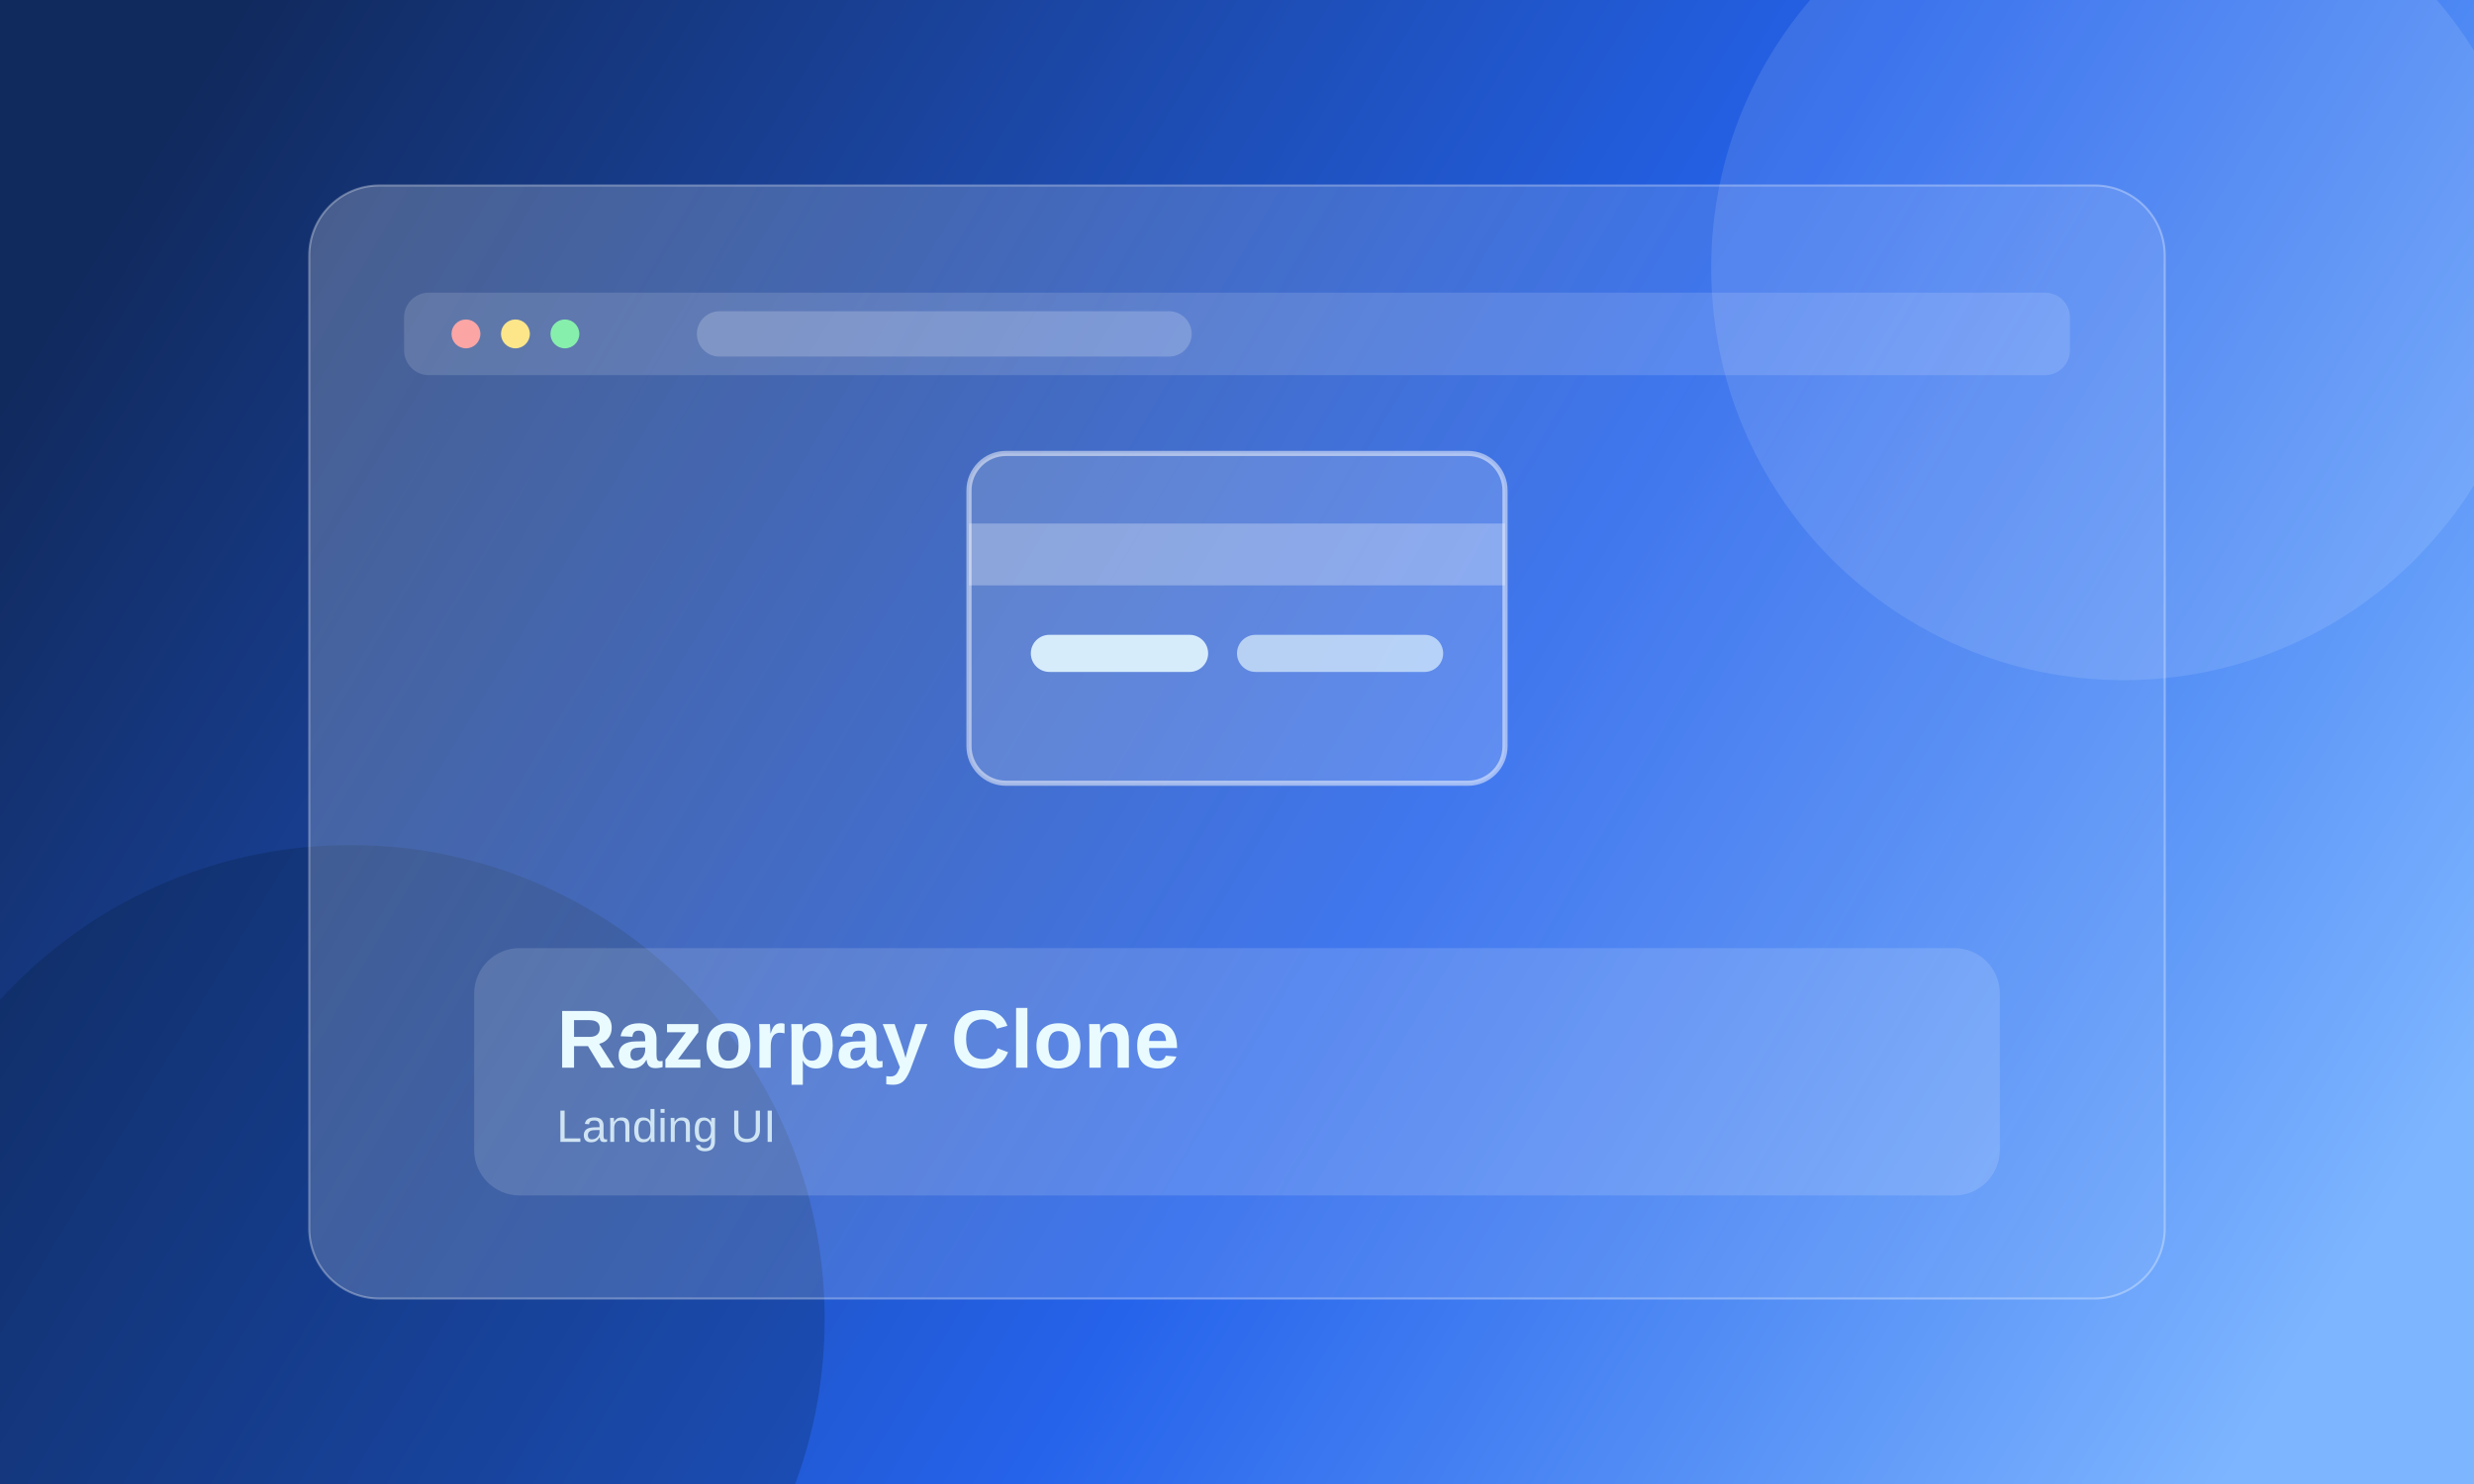
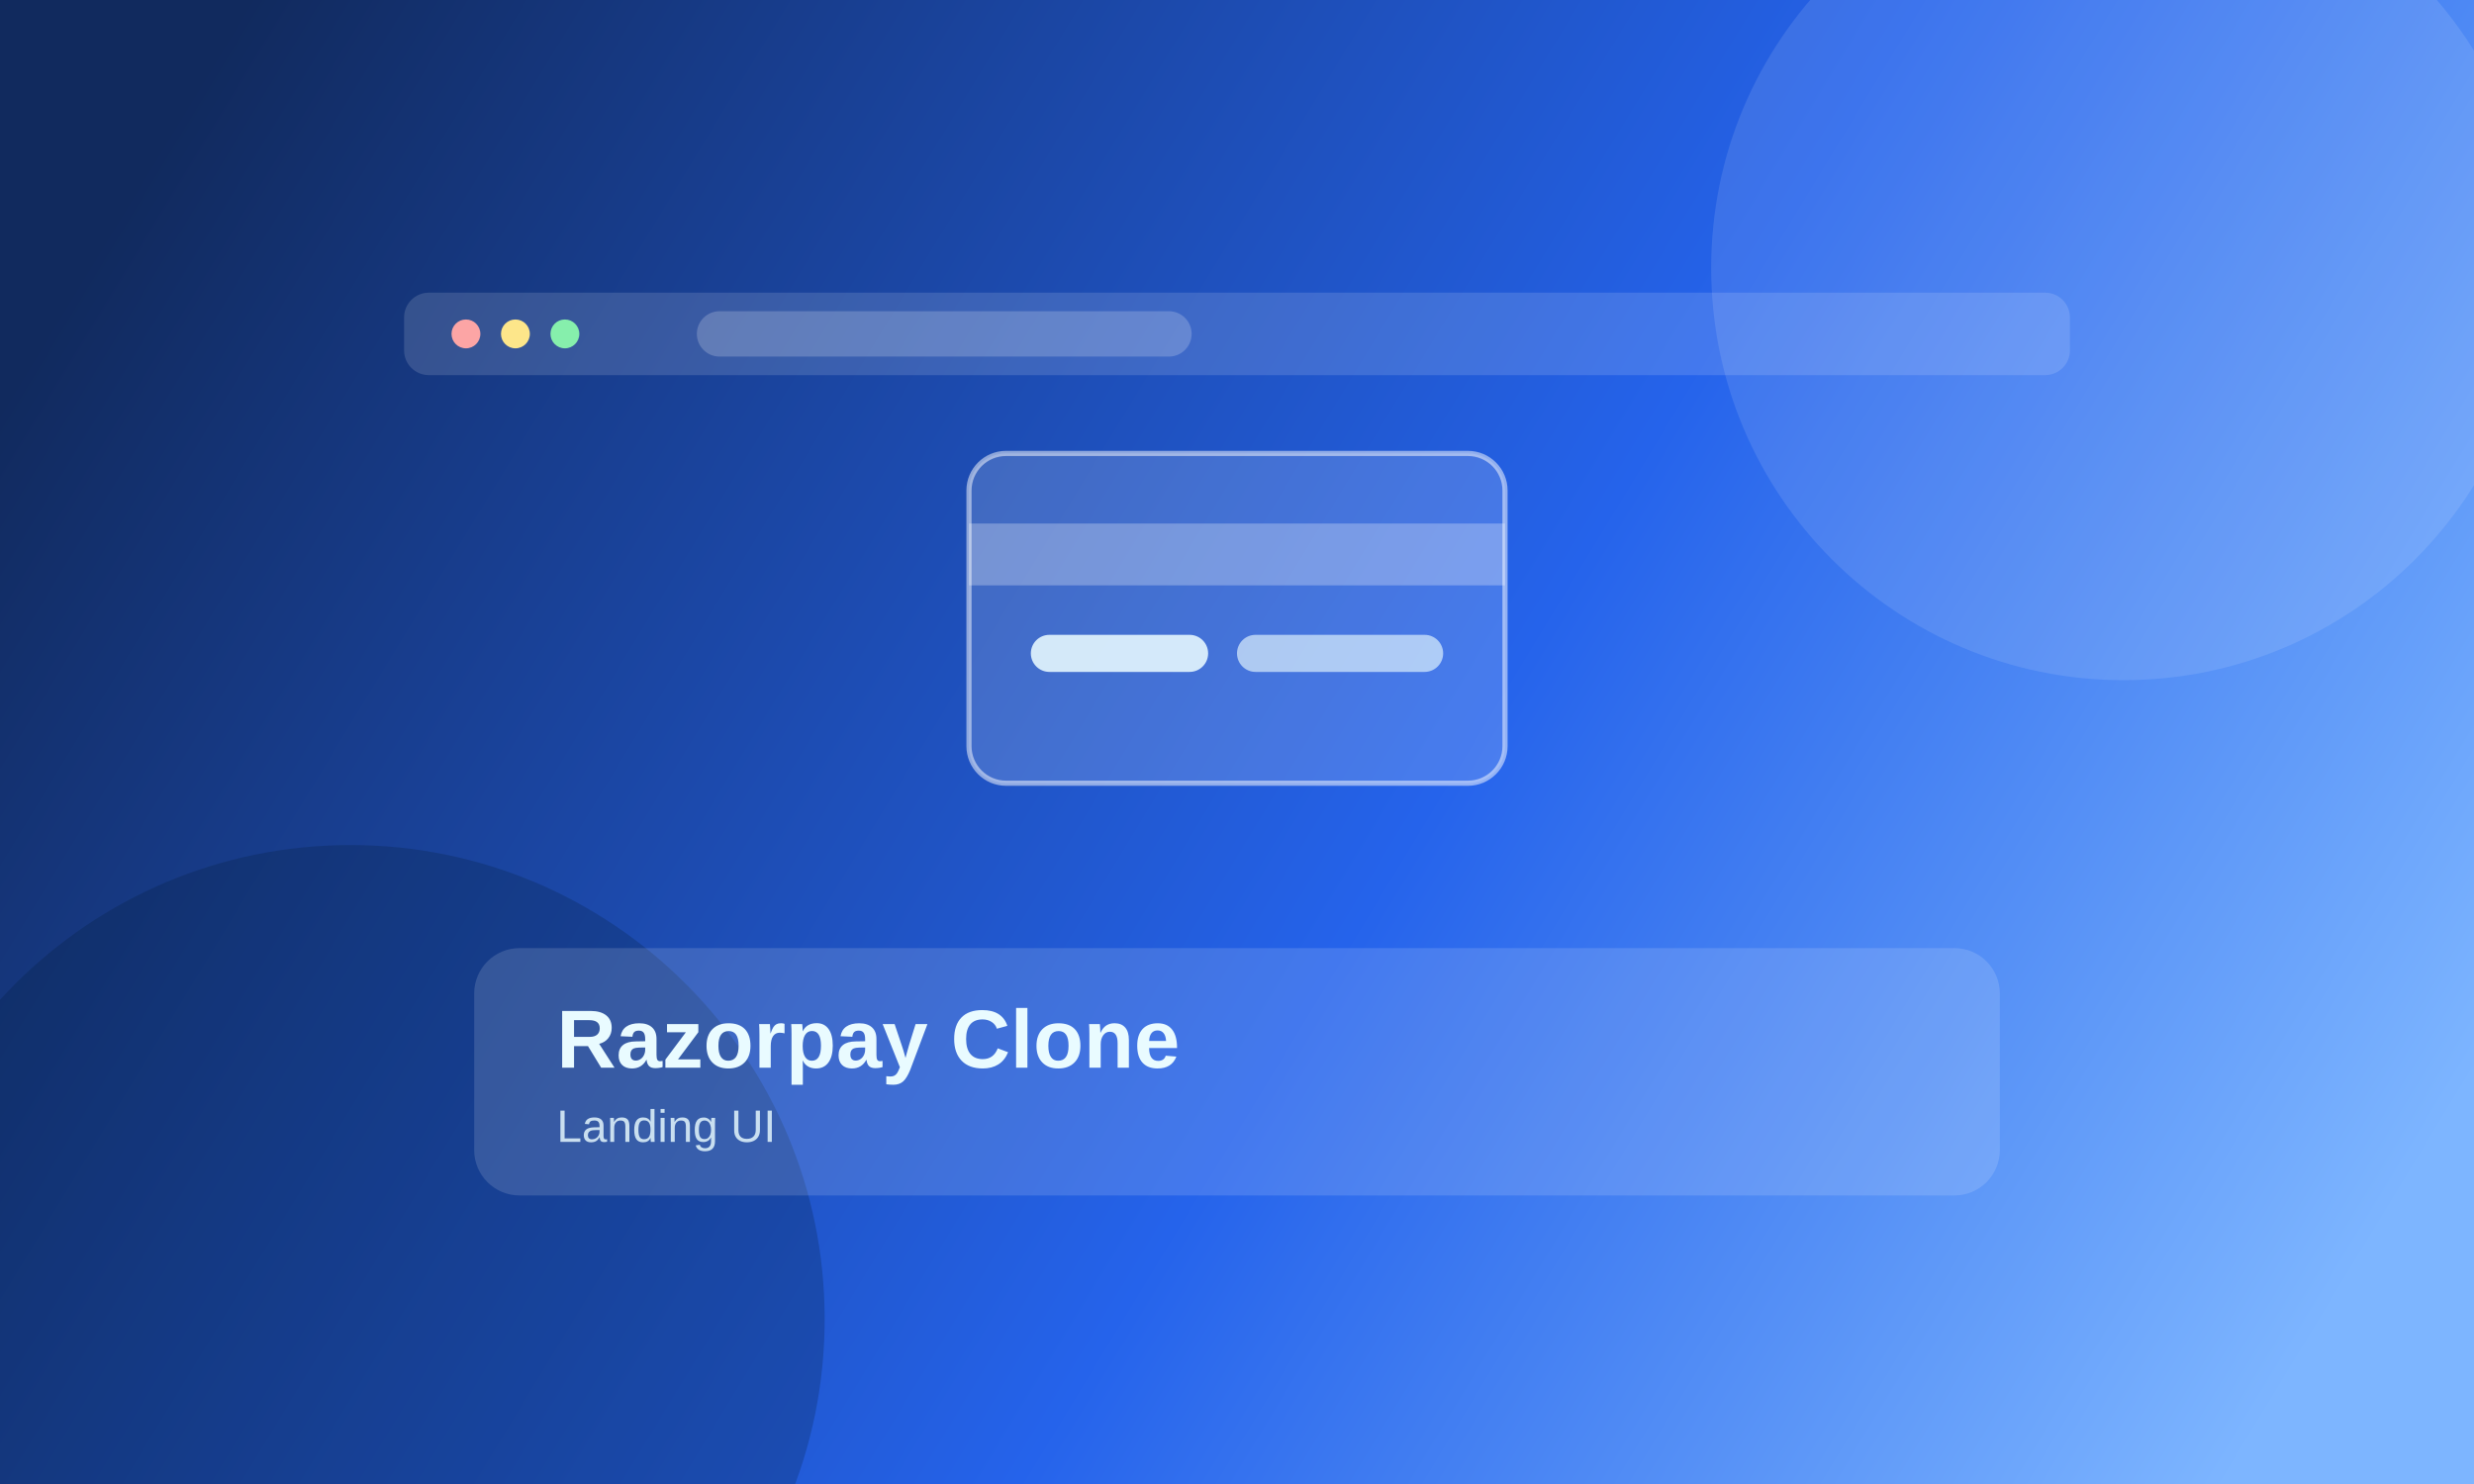
<svg xmlns="http://www.w3.org/2000/svg" width="1200" height="720" viewBox="0 0 1200 720" fill="none" role="img" aria-labelledby="title desc">
  <defs>
    <linearGradient id="bg" x1="90" y1="50" x2="1110" y2="670" gradientUnits="userSpaceOnUse">
      <stop stop-color="#112A5E" />
      <stop offset="0.58" stop-color="#2563EB" />
      <stop offset="1" stop-color="#7DB5FF" />
    </linearGradient>
    <linearGradient id="glass" x1="170" y1="110" x2="1030" y2="610" gradientUnits="userSpaceOnUse">
      <stop stop-color="white" stop-opacity="0.22" />
      <stop offset="1" stop-color="white" stop-opacity="0.06" />
    </linearGradient>
  </defs>
  <rect width="1200" height="720" fill="url(#bg)" />
  <circle cx="1030" cy="130" r="200" fill="white" fill-opacity="0.11" />
  <circle cx="170" cy="640" r="230" fill="#011A30" fill-opacity="0.22" />
-   <rect x="150" y="90" width="900" height="540" rx="34" fill="url(#glass)" stroke="rgba(255,255,255,0.32)" />
  <rect x="196" y="142" width="808" height="40" rx="12" fill="rgba(255,255,255,0.14)" />
  <circle cx="226" cy="162" r="7" fill="#FCA5A5" />
  <circle cx="250" cy="162" r="7" fill="#FDE68A" />
  <circle cx="274" cy="162" r="7" fill="#86EFAC" />
  <rect x="338" y="151" width="240" height="22" rx="11" fill="rgba(255,255,255,0.2)" />
  <rect x="470" y="220" width="260" height="160" rx="18" fill="rgba(255,255,255,0.16)" stroke="rgba(255,255,255,0.5)" stroke-width="2.5" />
  <rect x="470" y="254" width="260" height="30" fill="rgba(255,255,255,0.28)" />
  <rect x="500" y="308" width="86" height="18" rx="9" fill="rgba(232,250,255,0.88)" />
  <rect x="600" y="308" width="100" height="18" rx="9" fill="rgba(232,250,255,0.64)" />
  <rect x="230" y="460" width="740" height="120" rx="22" fill="rgba(255,255,255,0.14)" />
  <text x="270" y="518" fill="#E9FBFF" font-size="40" font-family="Segoe UI, Arial, sans-serif" font-weight="700">Razorpay Clone</text>
  <text x="270" y="554" fill="#E9FBFF" fill-opacity="0.82" font-size="22" font-family="Segoe UI, Arial, sans-serif">Landing UI</text>
</svg>
